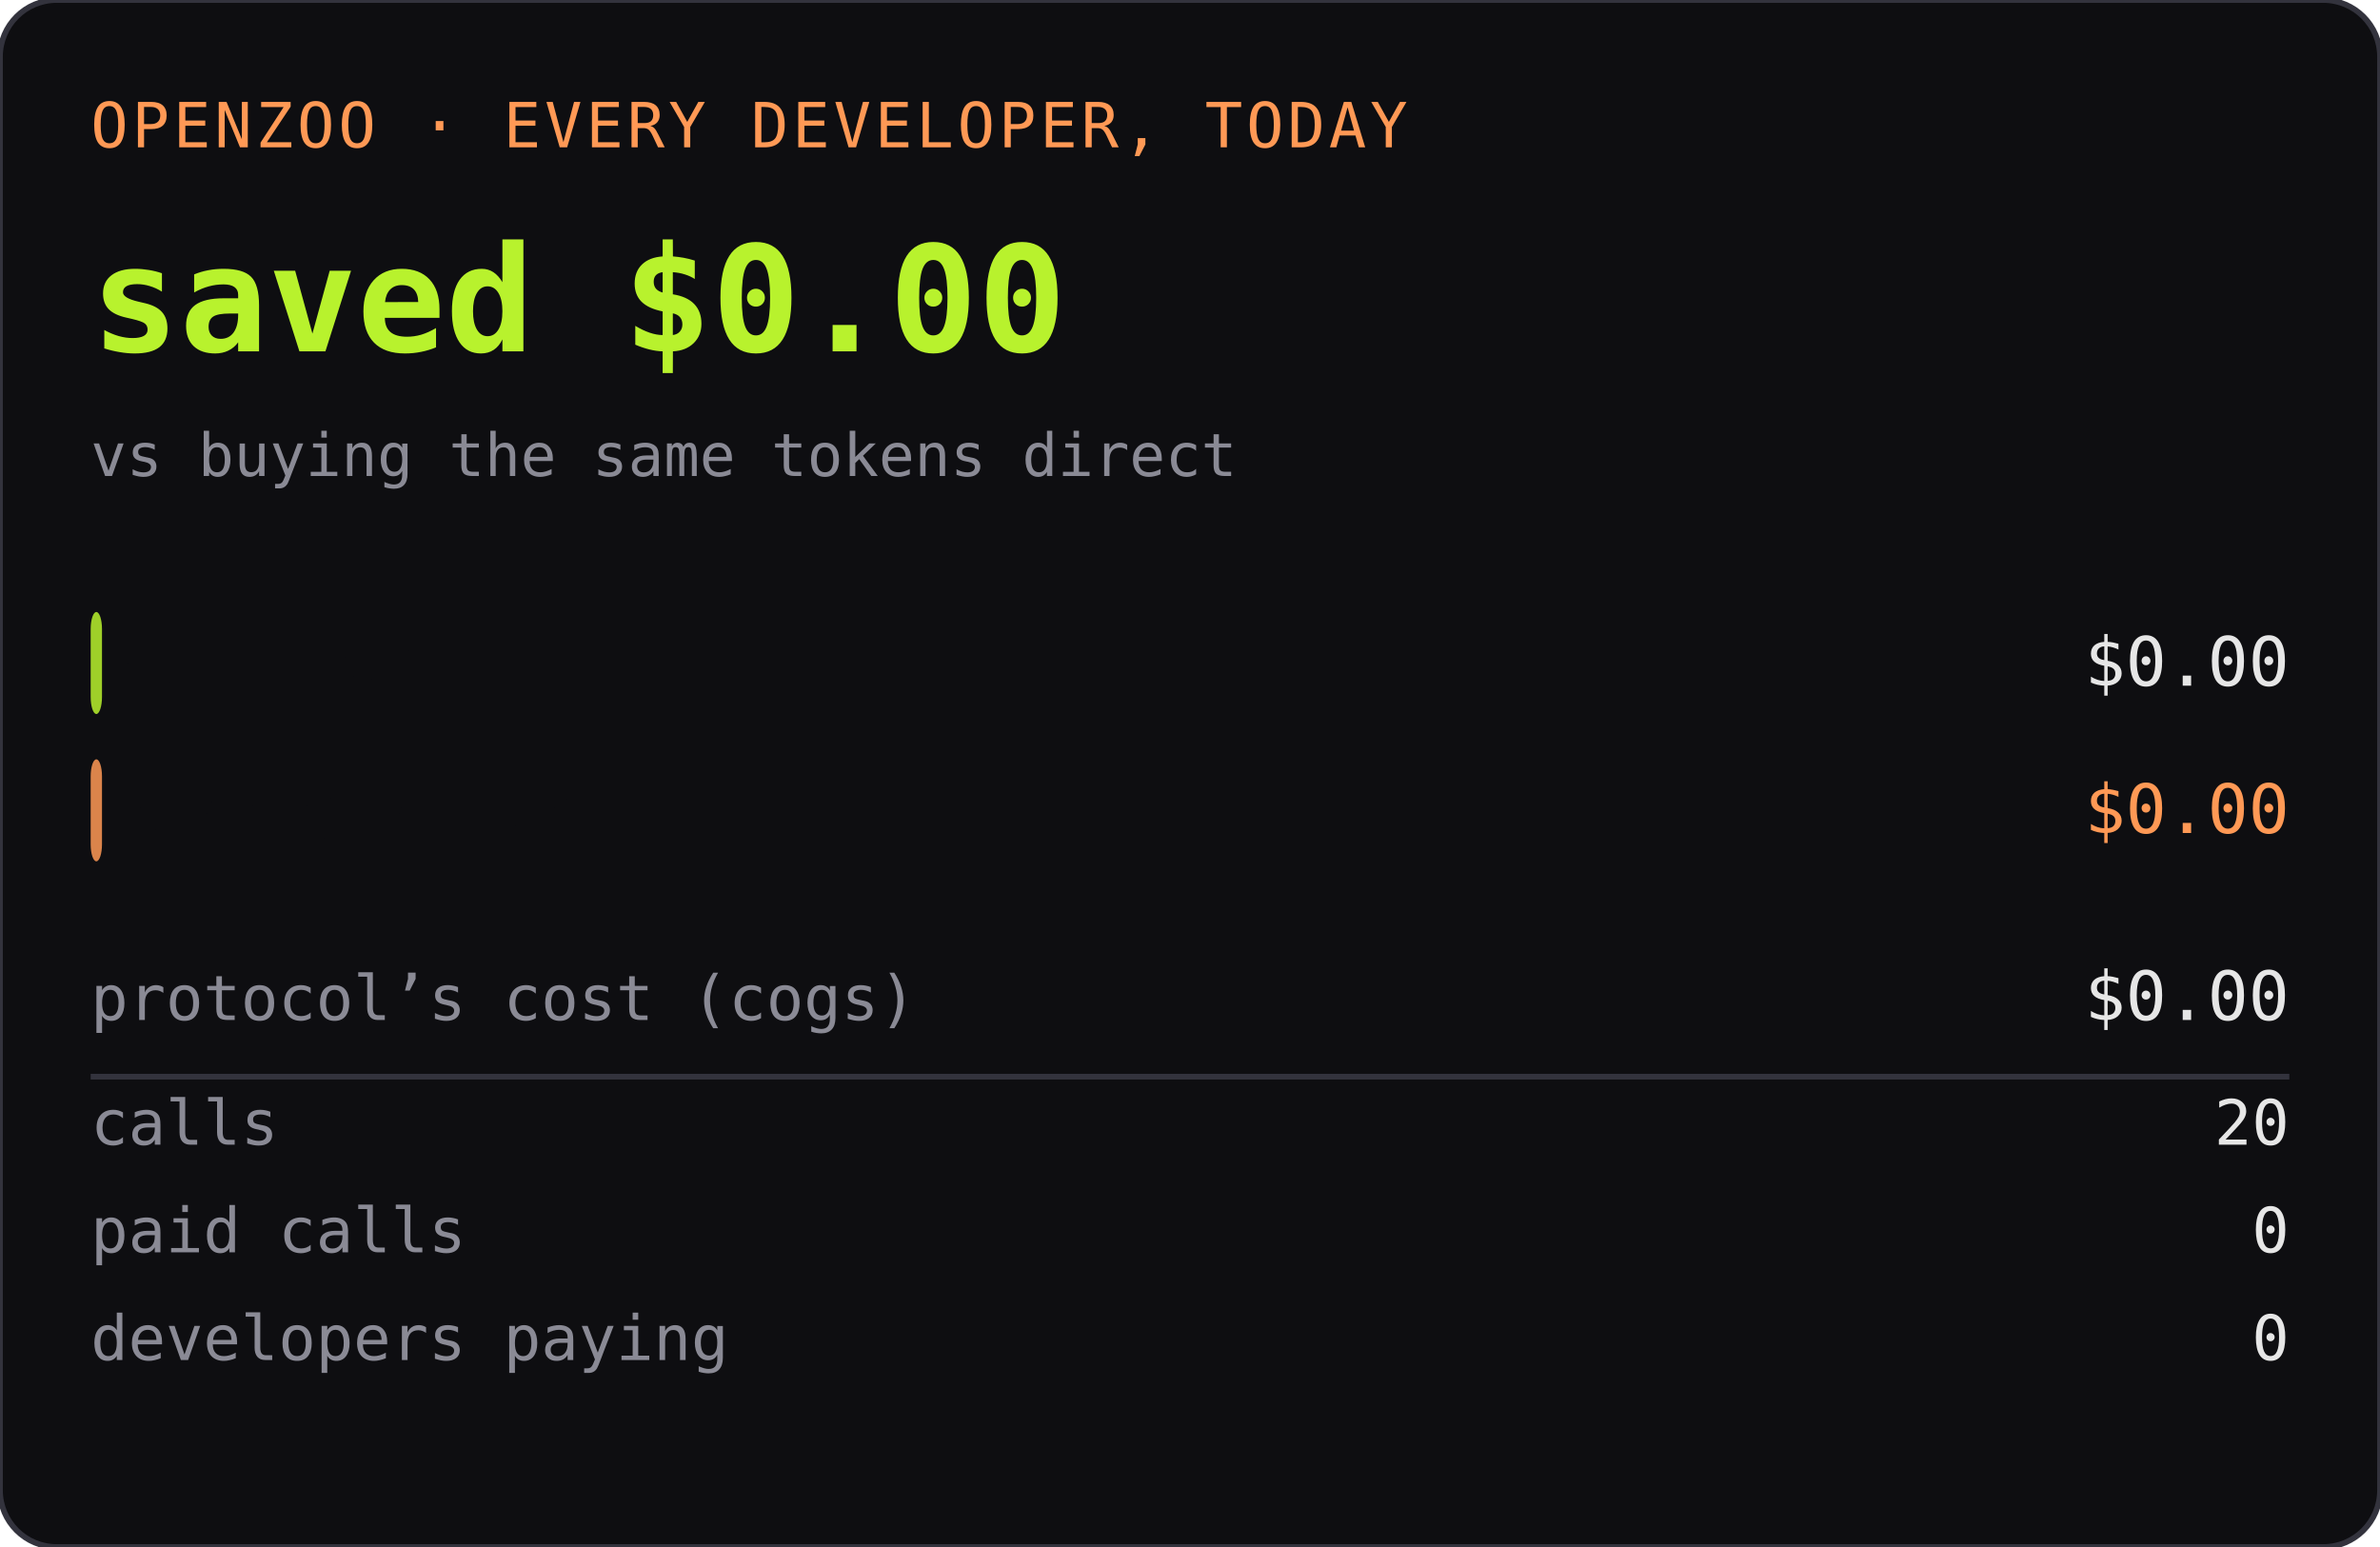
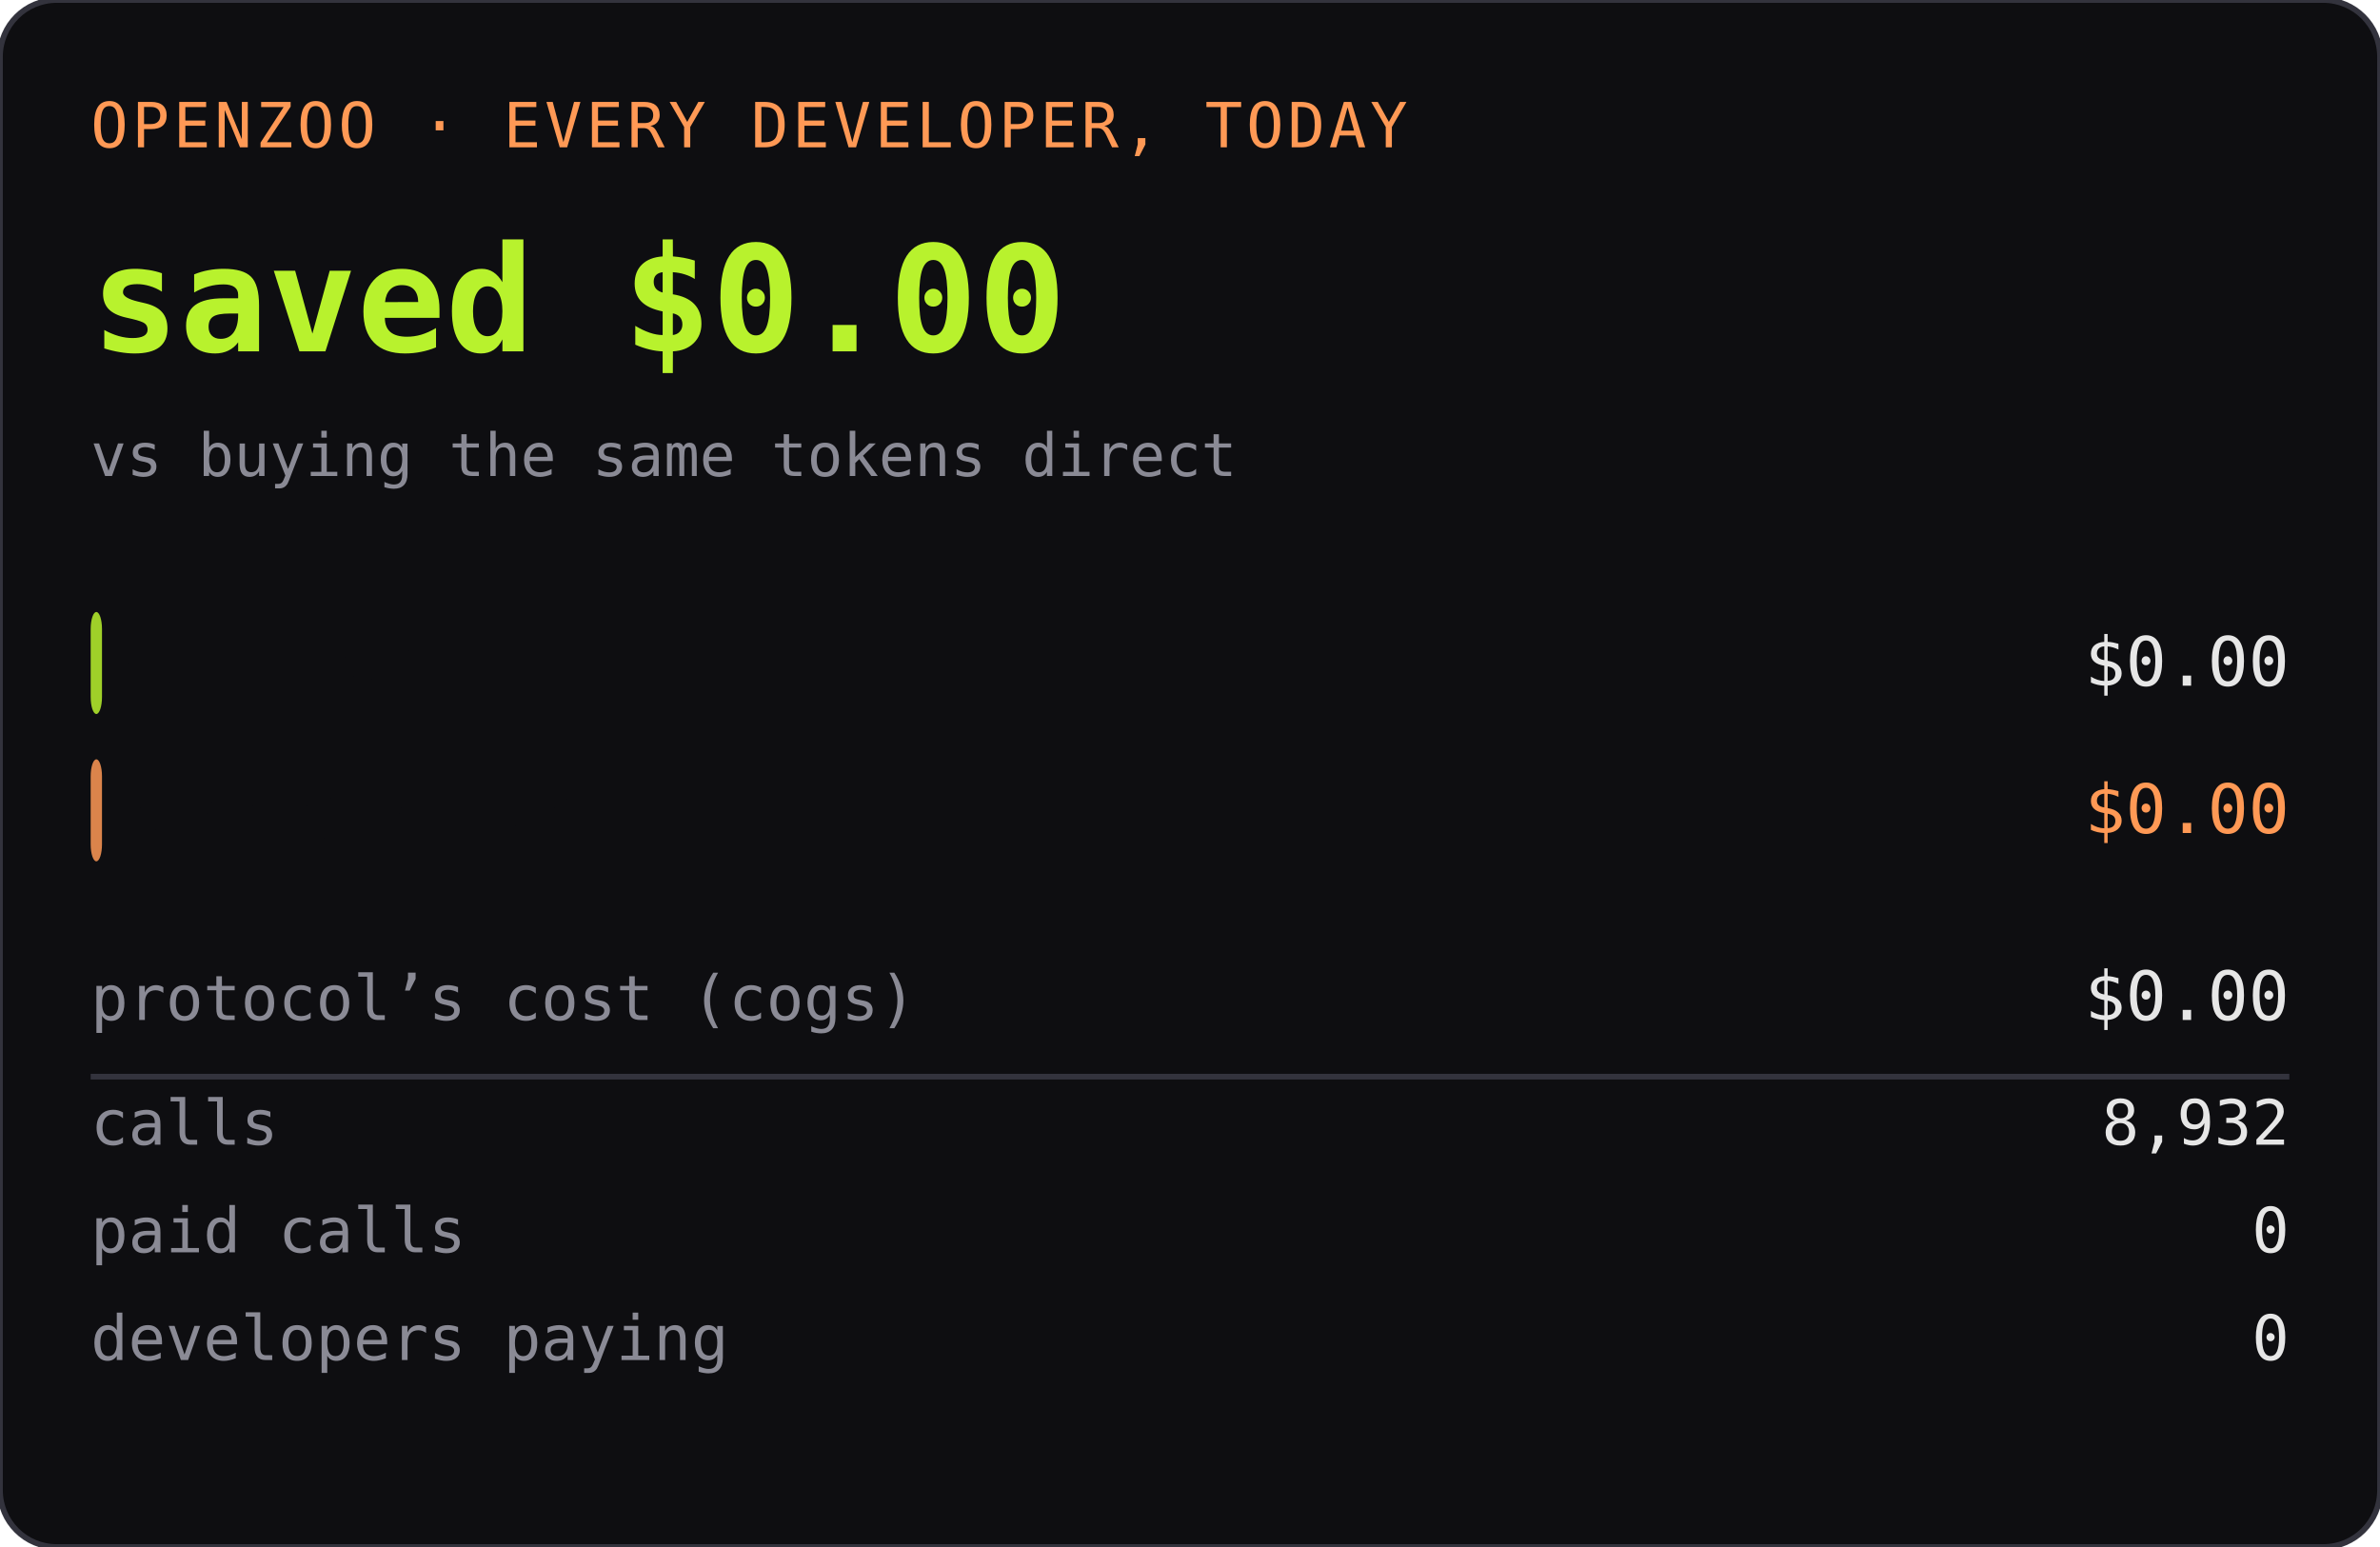
<svg xmlns="http://www.w3.org/2000/svg" width="420" height="273" role="img" aria-label="OPENZOO · EVERY DEVELOPER, TODAY">
  <rect width="420" height="273" rx="10" fill="#0e0e11" />
  <rect width="420" height="273" rx="10" fill="none" stroke="#33333d" />
  <text x="16" y="26" font-family="ui-monospace,SFMono-Regular,Menlo,monospace" font-size="11" fill="#ff9955" letter-spacing="0.06em">OPENZOO · EVERY DEVELOPER, TODAY</text>
  <text x="16" y="62" font-family="ui-monospace,SFMono-Regular,Menlo,monospace" font-size="26" font-weight="600" fill="#b8f22d">saved $0.00</text>
  <text x="404" y="62" text-anchor="end" font-family="ui-monospace,SFMono-Regular,Menlo,monospace" font-size="26" font-weight="600" fill="#b8f22d" />
  <text x="16" y="84" font-family="ui-monospace,SFMono-Regular,Menlo,monospace" font-size="10.5" fill="#8a8a95">vs buying the same tokens direct</text>
  <rect x="16" y="108" width="2" height="18" rx="3" fill="#b8f22d" opacity="0.85" />
  <text x="22" y="121" font-family="ui-monospace,SFMono-Regular,Menlo,monospace" font-size="11" fill="#0e0e11" font-weight="600">dev spent</text>
  <text x="404" y="121" text-anchor="end" font-family="ui-monospace,SFMono-Regular,Menlo,monospace" font-size="12" fill="#e6e6e6">$0.00</text>
  <rect x="16" y="134" width="2" height="18" rx="3" fill="#ff9955" opacity="0.85" />
  <text x="22" y="147" font-family="ui-monospace,SFMono-Regular,Menlo,monospace" font-size="11" fill="#0e0e11" font-weight="600">buying direct</text>
  <text x="404" y="147" text-anchor="end" font-family="ui-monospace,SFMono-Regular,Menlo,monospace" font-size="12" fill="#ff9955">$0.00</text>
  <text x="16" y="180" font-family="ui-monospace,SFMono-Regular,Menlo,monospace" font-size="11" fill="#8a8a95">protocol’s cost (cogs)</text>
  <text x="404" y="180" text-anchor="end" font-family="ui-monospace,SFMono-Regular,Menlo,monospace" font-size="12" fill="#e6e6e6">$0.00</text>
  <line x1="16" y1="190" x2="404" y2="190" stroke="#33333d" />
  <text x="16" y="202" font-family="ui-monospace,SFMono-Regular,Menlo,monospace" font-size="11" fill="#8a8a95">calls</text>
-   <text x="404" y="202" text-anchor="end" font-family="ui-monospace,SFMono-Regular,Menlo,monospace" font-size="11" fill="#e6e6e6">20</text>
+   <text x="404" y="202" text-anchor="end" font-family="ui-monospace,SFMono-Regular,Menlo,monospace" font-size="11" fill="#e6e6e6">8,932</text>
  <text x="16" y="221" font-family="ui-monospace,SFMono-Regular,Menlo,monospace" font-size="11" fill="#8a8a95">paid calls</text>
  <text x="404" y="221" text-anchor="end" font-family="ui-monospace,SFMono-Regular,Menlo,monospace" font-size="11" fill="#e6e6e6">0</text>
  <text x="16" y="240" font-family="ui-monospace,SFMono-Regular,Menlo,monospace" font-size="11" fill="#8a8a95">developers paying</text>
  <text x="404" y="240" text-anchor="end" font-family="ui-monospace,SFMono-Regular,Menlo,monospace" font-size="11" fill="#e6e6e6">0</text>
</svg>
